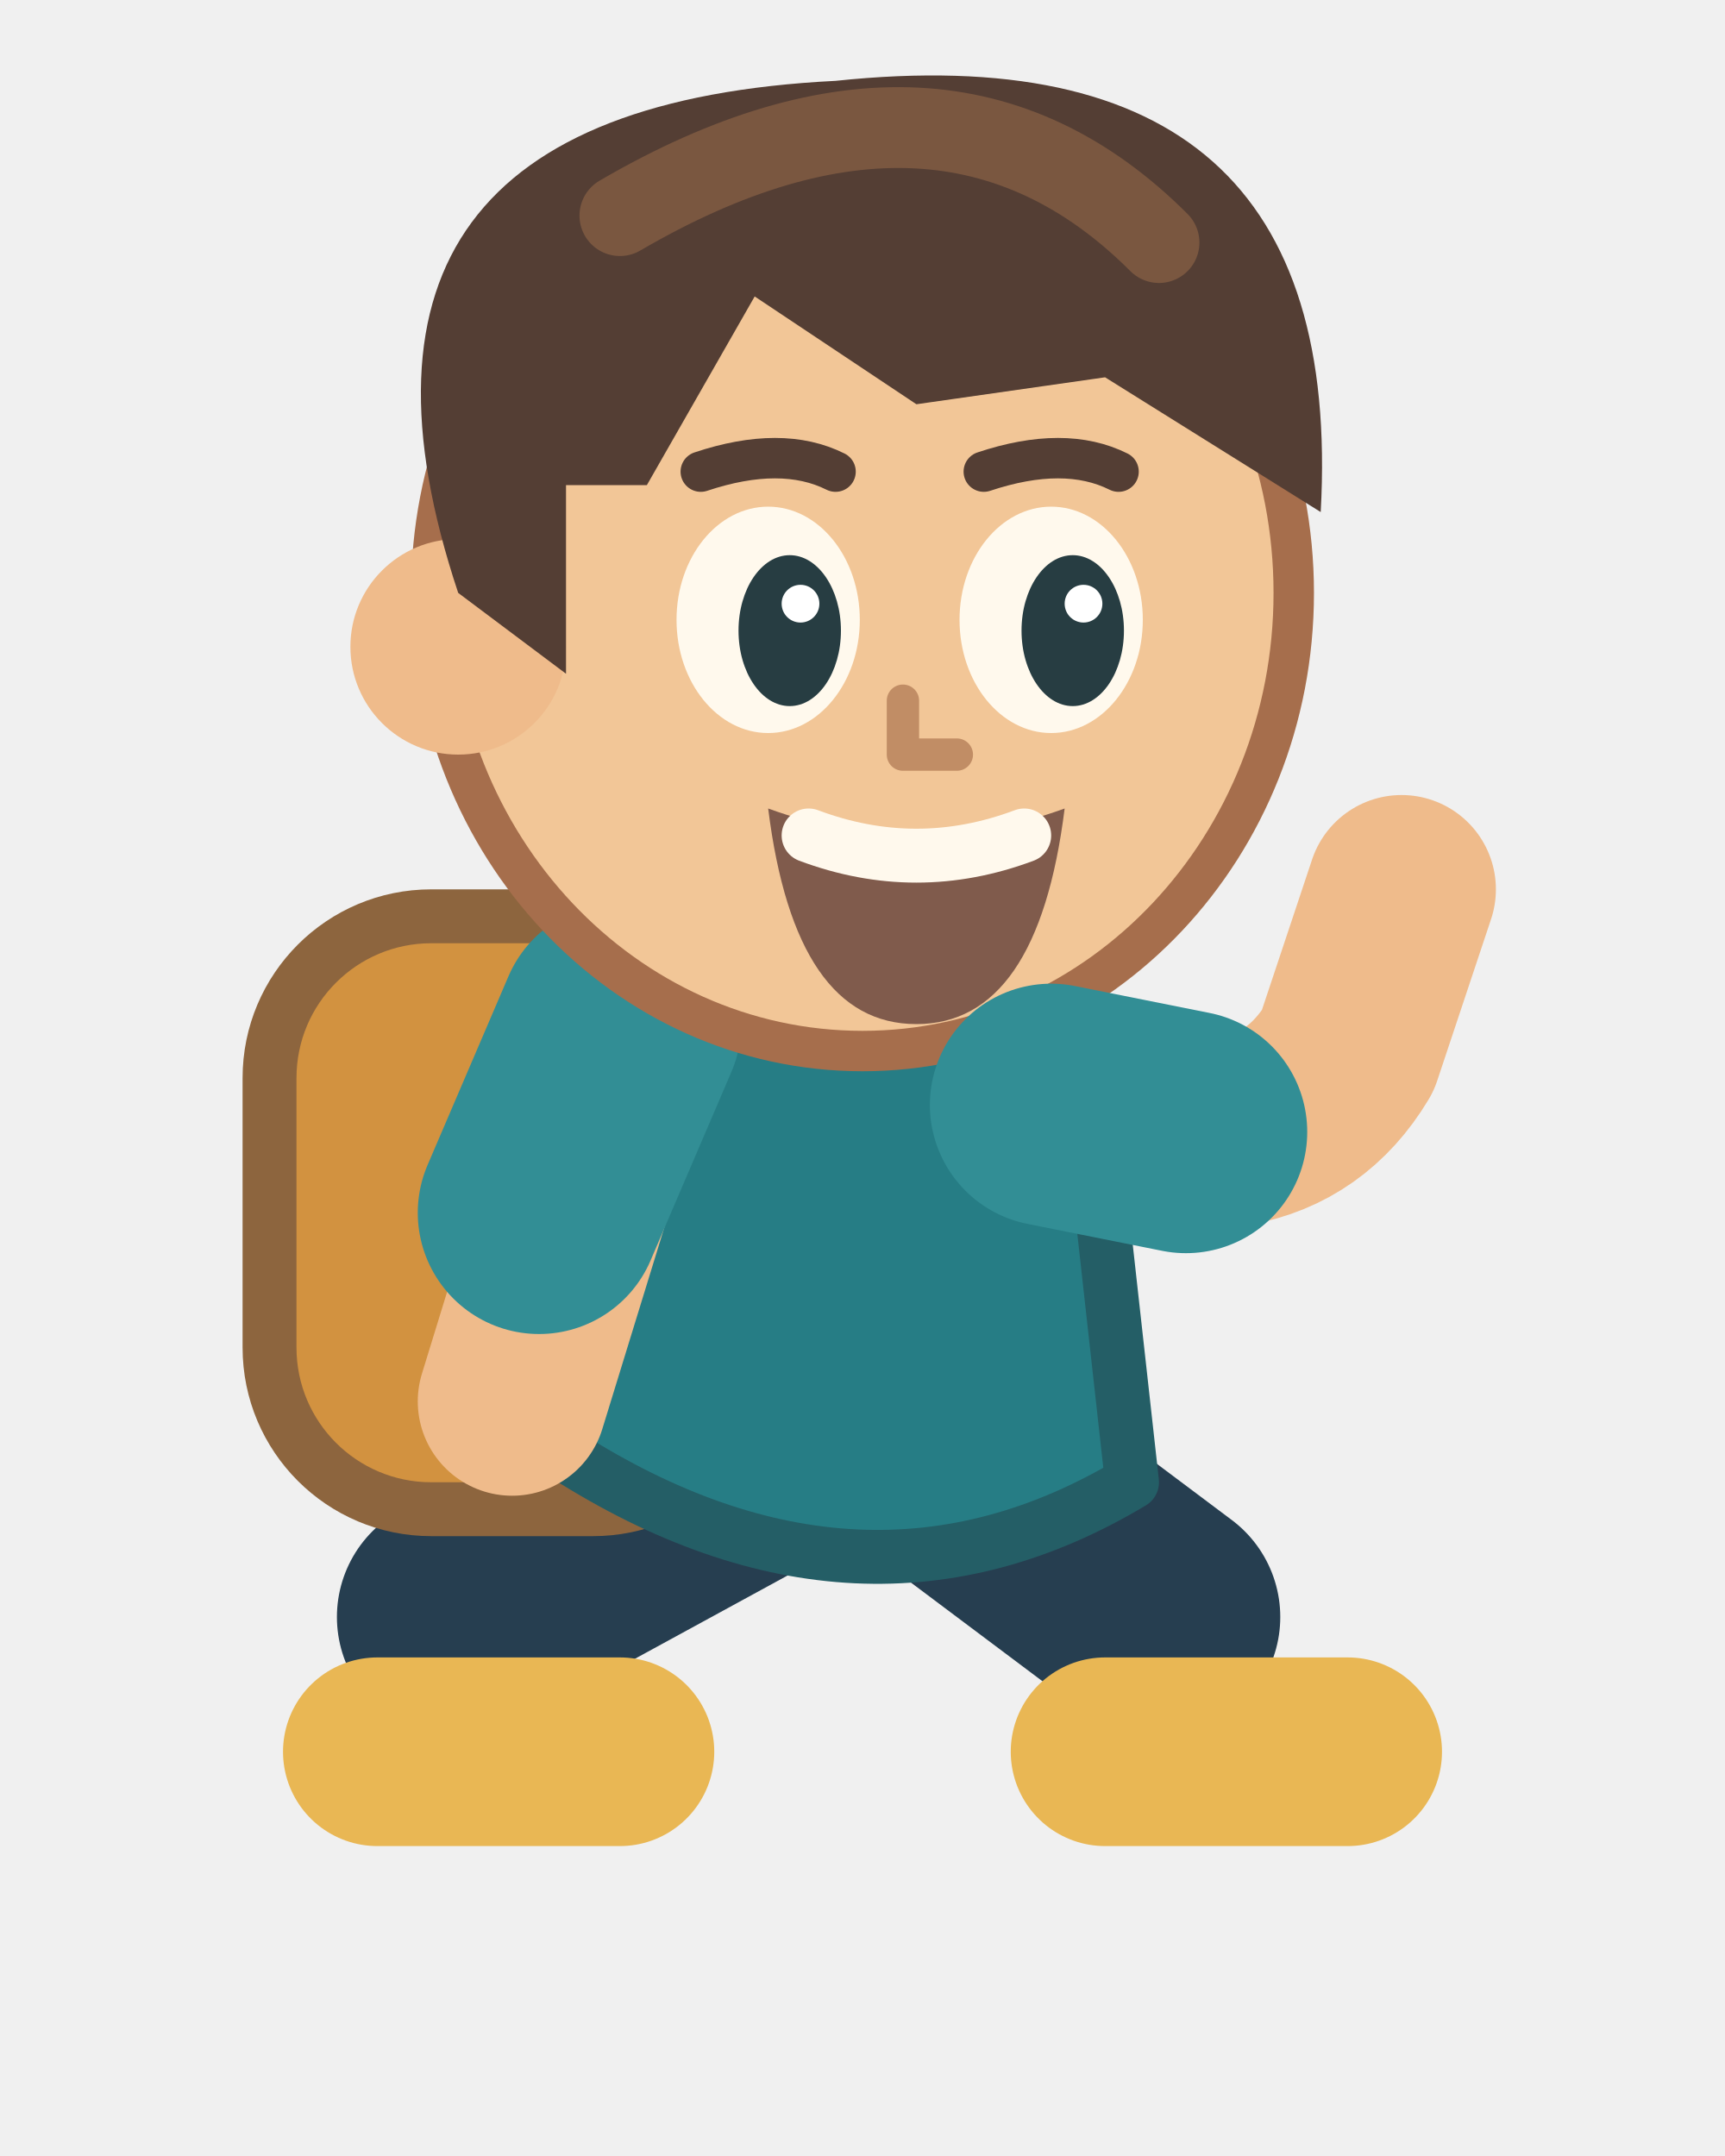
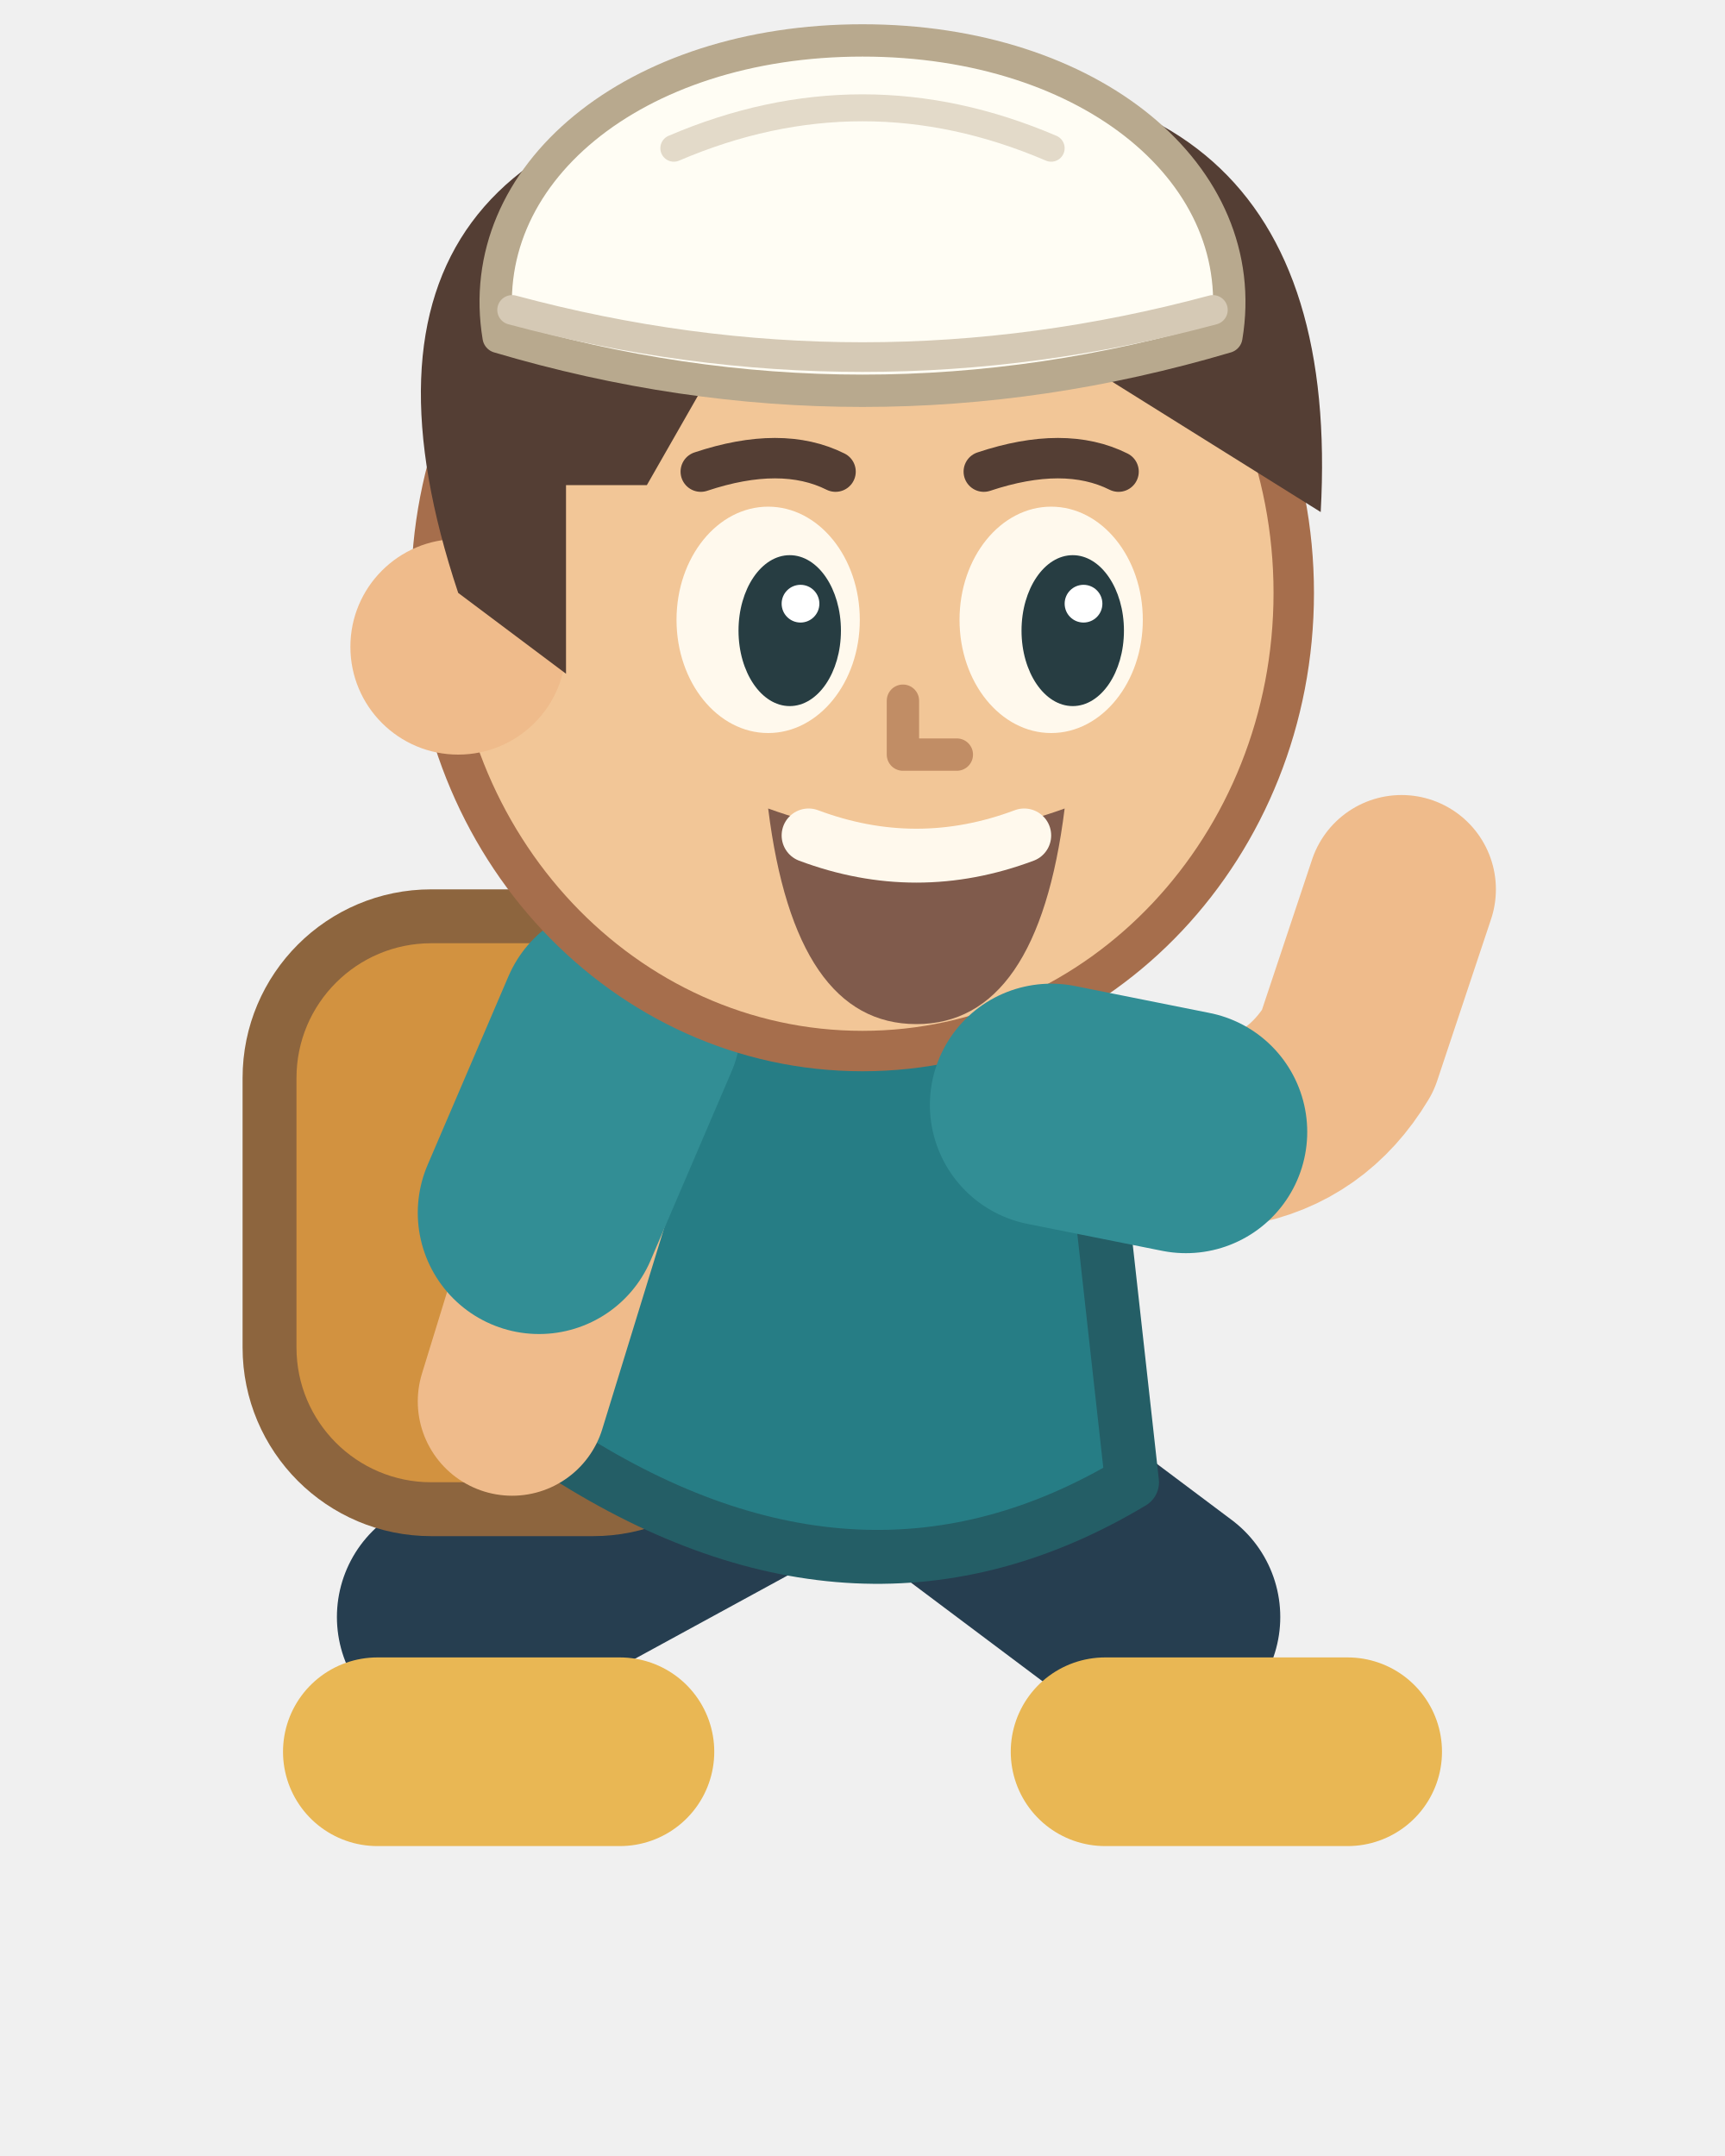
<svg xmlns="http://www.w3.org/2000/svg" width="64" height="80" viewBox="0 0 64 80">
  <g transform="translate(0 0)" stroke-linecap="round" stroke-linejoin="round">
    <path d="M28 54 L17 60 M35 54 L43 60" stroke="#263e50" stroke-width="9" />
    <path d="M14 65h9 M41 65h9" stroke="#e9b754" stroke-width="7" />
    <g transform="translate(0 0)">
      <rect x="10" y="34" width="18" height="22" rx="6" fill="#d29240" stroke="#8d653e" stroke-width="2" />
      <path d="M24 36Q32 32 40 37L42 55Q32 61 21 54Z" fill="#267d85" stroke="#245e66" stroke-width="2" />
      <path d="M23 39L19 52" stroke="#efbb8b" stroke-width="7" />
      <path d="M23 38L20 45" stroke="#328e95" stroke-width="9" />
      <rect x="28" y="28" width="10" height="10" rx="4" fill="#e6a777" />
      <ellipse cx="32" cy="22" rx="16" ry="17" fill="#f2c697" stroke="#a66e4c" stroke-width="1.5" />
      <circle cx="17" cy="24" r="4" fill="#efbb8b" />
      <path d="M17 22Q11 4 31 3Q50 1 49 19L41 14L34 15L28 11L24 18L21 18L21 25Z" fill="#543e34" />
      <path d="M23 8Q35 1 43 9" fill="none" stroke="#7a5740" stroke-width="3" />
      <ellipse cx="28.5" cy="23" rx="3.4" ry="4.2" fill="#fff9ed" />
      <ellipse cx="39" cy="23" rx="3.4" ry="4.2" fill="#fff9ed" />
      <ellipse cx="29.3" cy="23.4" rx="1.9" ry="2.8" fill="#273d42" />
      <ellipse cx="39.8" cy="23.4" rx="1.9" ry="2.8" fill="#273d42" />
      <circle cx="29.7" cy="22.4" r="0.7" fill="#fff" />
      <circle cx="40.2" cy="22.4" r="0.7" fill="#fff" />
      <path d="M26 17.5q3-1 5 0 M36.5 17.5q3-1 5 0" fill="none" stroke="#543e34" stroke-width="1.5" />
      <path d="M33.5 26v2h2" fill="none" stroke="#c18d65" stroke-width="1.2" />
      <path d="M28.5 30q5.5 2 11 0q-1 8-5.5 8q-4.5 0-5.5-8Z" fill="#805b4c" />
      <path d="M30 31q4 1.5 8 0" fill="none" stroke="#fff9ed" stroke-width="2" />
      <path d="M39 41Q47 44 50 39L52 33" fill="none" stroke="#efbb8b" stroke-width="7" />
      <path d="M39 41L44 42" stroke="#328e95" stroke-width="9" />
    </g>
+     <path d="M18.5 12.5 C17.5 6.5 23.5 1.5 32 1.5 C40.5 1.5 46.5 6.5 45.5 12.5 Q32 16.5 18.5 12.5Z" fill="#fffdf4" stroke="#b8a98e" stroke-width="1.2" />
+     <path d="M19 11.5 Q32 15 45 11.5" fill="none" stroke="#d5c9b5" stroke-width="1.1" />
+     <path d="M25 5.5 Q32 2.5 39 5.5" fill="none" stroke="#e3dac9" stroke-width="1" />
  </g>
</svg>
